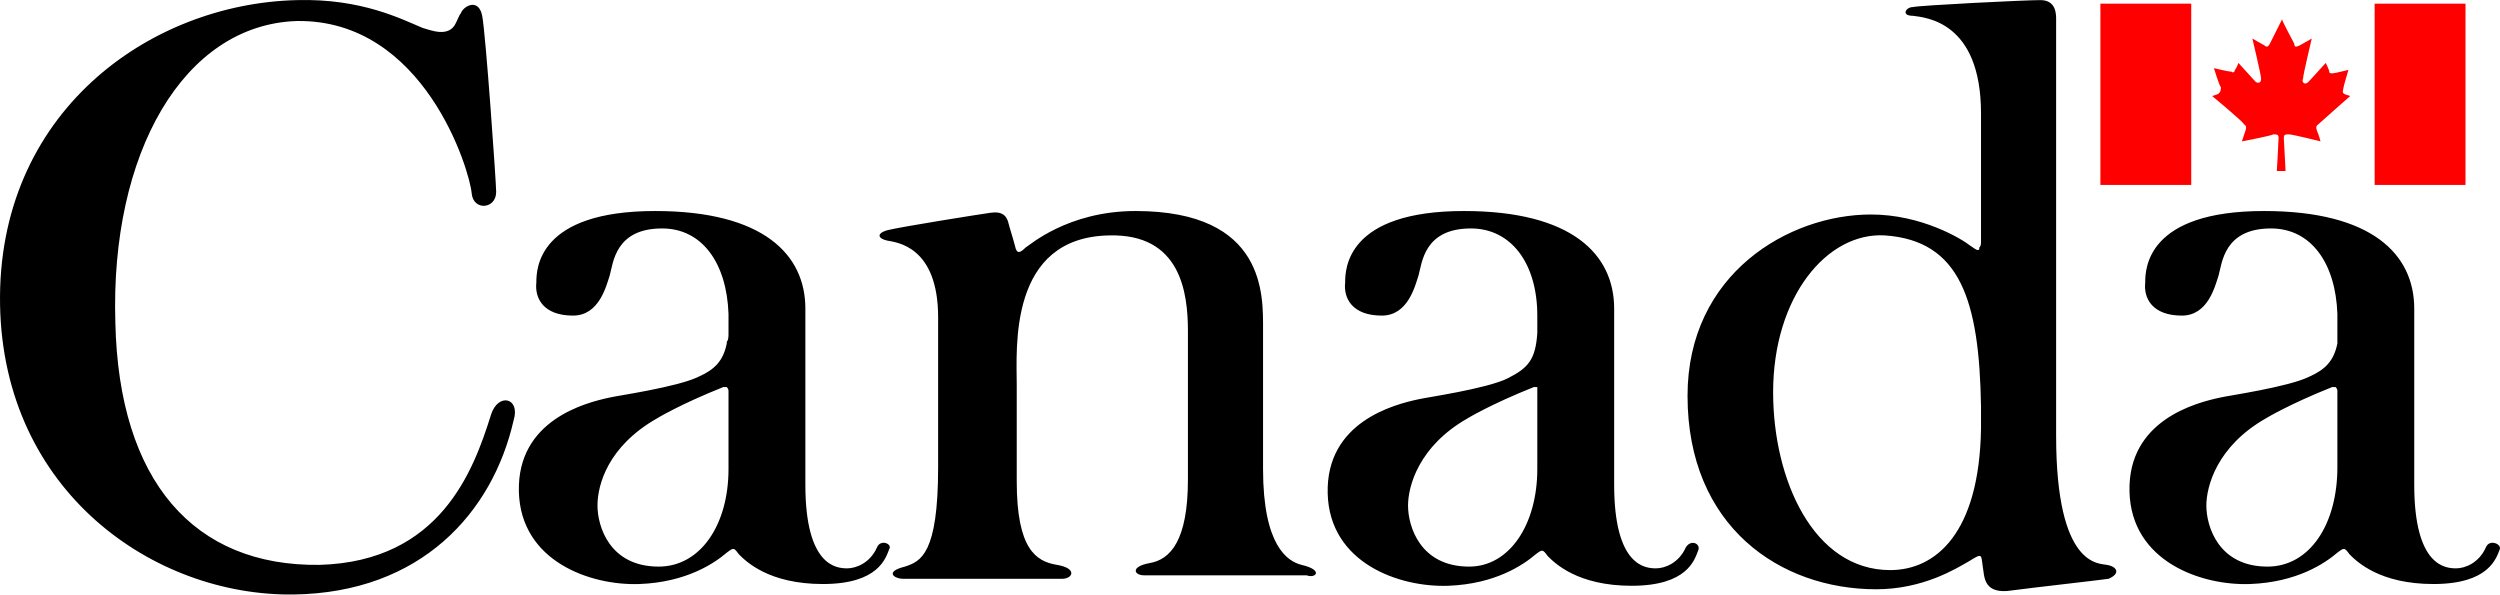
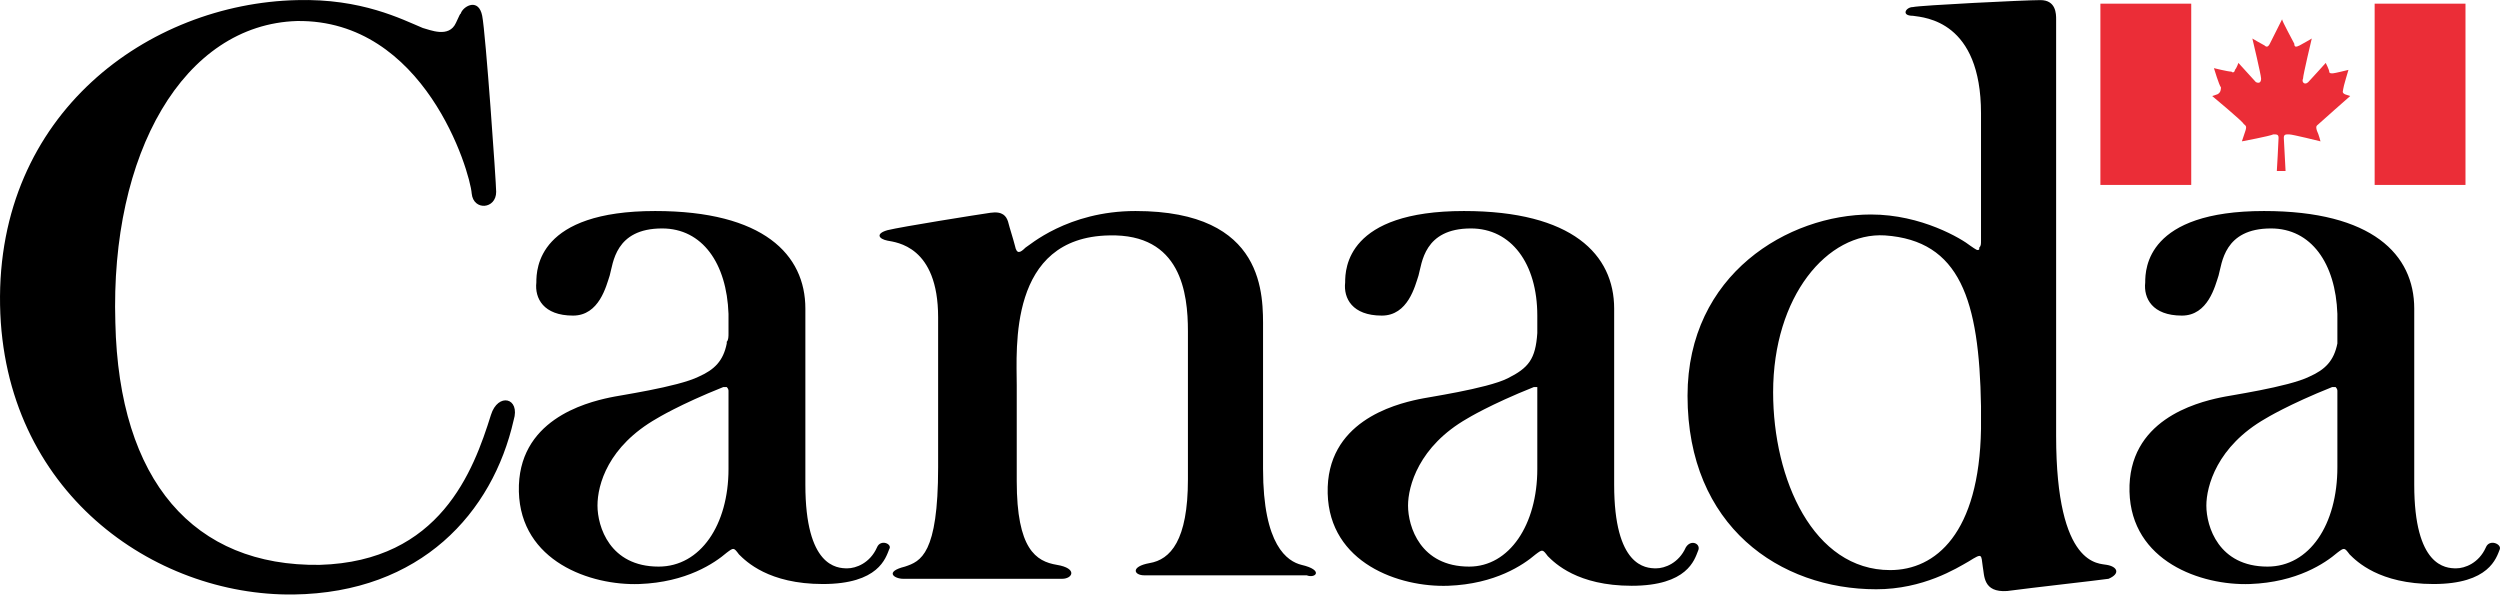
<svg xmlns="http://www.w3.org/2000/svg" width="250" viewBox="0 0 164 39" fill="none">
-   <path d="M155.777 0.239H161.736V12.131H155.777V0.239ZM145.464 6.185L145.12 6.3C145.12 6.3 147.182 8.015 147.182 8.129C147.297 8.243 147.412 8.243 147.297 8.587C147.182 8.93 147.068 9.273 147.068 9.273C147.068 9.273 148.901 8.93 149.131 8.815C149.36 8.815 149.474 8.815 149.474 9.044C149.474 9.273 149.36 11.216 149.36 11.216H149.933C149.933 11.216 149.818 9.158 149.818 9.044C149.818 8.815 149.933 8.815 150.162 8.815C150.391 8.815 152.225 9.273 152.225 9.273C152.225 9.273 152.11 8.815 151.995 8.587C151.881 8.243 151.995 8.243 152.11 8.129C152.225 8.015 154.173 6.3 154.173 6.3L153.829 6.185C153.6 6.071 153.714 5.957 153.714 5.842C153.714 5.728 154.058 4.584 154.058 4.584C154.058 4.584 153.141 4.813 153.027 4.813C152.912 4.813 152.798 4.813 152.798 4.699C152.798 4.584 152.568 4.127 152.568 4.127C152.568 4.127 151.537 5.27 151.422 5.385C151.193 5.614 150.964 5.385 151.079 5.156C151.079 4.927 151.652 2.526 151.652 2.526C151.652 2.526 151.079 2.869 150.849 2.984C150.62 3.098 150.506 3.098 150.506 2.869C150.391 2.641 149.704 1.383 149.704 1.268C149.704 1.268 149.016 2.641 148.901 2.869C148.787 3.098 148.672 3.098 148.558 2.984C148.328 2.869 147.755 2.526 147.755 2.526C147.755 2.526 148.328 4.927 148.328 5.156C148.328 5.385 148.214 5.499 147.985 5.385L146.839 4.127C146.839 4.127 146.724 4.47 146.609 4.584C146.609 4.699 146.495 4.813 146.38 4.699C146.151 4.699 145.234 4.47 145.234 4.47C145.234 4.47 145.578 5.614 145.693 5.728C145.693 5.842 145.693 6.071 145.464 6.185ZM137.786 0.239H143.745V12.131H137.786V0.239Z" fill="#FF0000" />
+   <path d="M155.777 0.239H161.736V12.131H155.777V0.239ZM145.464 6.185L145.12 6.3C145.12 6.3 147.182 8.015 147.182 8.129C147.297 8.243 147.412 8.243 147.297 8.587C147.182 8.93 147.068 9.273 147.068 9.273C147.068 9.273 148.901 8.93 149.131 8.815C149.36 8.815 149.474 8.815 149.474 9.044C149.474 9.273 149.36 11.216 149.36 11.216H149.933C149.933 11.216 149.818 9.158 149.818 9.044C149.818 8.815 149.933 8.815 150.162 8.815C150.391 8.815 152.225 9.273 152.225 9.273C152.225 9.273 152.11 8.815 151.995 8.587C151.881 8.243 151.995 8.243 152.11 8.129C152.225 8.015 154.173 6.3 154.173 6.3L153.829 6.185C153.6 6.071 153.714 5.957 153.714 5.842C153.714 5.728 154.058 4.584 154.058 4.584C154.058 4.584 153.141 4.813 153.027 4.813C152.912 4.813 152.798 4.813 152.798 4.699C152.798 4.584 152.568 4.127 152.568 4.127C152.568 4.127 151.537 5.27 151.422 5.385C151.193 5.614 150.964 5.385 151.079 5.156C151.079 4.927 151.652 2.526 151.652 2.526C151.652 2.526 151.079 2.869 150.849 2.984C150.62 3.098 150.506 3.098 150.506 2.869C150.391 2.641 149.704 1.383 149.704 1.268C149.704 1.268 149.016 2.641 148.901 2.869C148.787 3.098 148.672 3.098 148.558 2.984C148.328 2.869 147.755 2.526 147.755 2.526C147.755 2.526 148.328 4.927 148.328 5.156C148.328 5.385 148.214 5.499 147.985 5.385L146.839 4.127C146.839 4.127 146.724 4.47 146.609 4.584C146.609 4.699 146.495 4.813 146.38 4.699C146.151 4.699 145.234 4.47 145.234 4.47C145.234 4.47 145.578 5.614 145.693 5.728C145.693 5.842 145.693 6.071 145.464 6.185ZM137.786 0.239H143.745V12.131H137.786V0.239Z" fill="#eb2d37" />
  <path d="M163.072 35.911C162.614 36.94 161.697 37.283 161.124 37.283C160.436 37.283 158.374 37.169 158.374 31.795C158.374 31.795 158.374 20.932 158.374 20.246C158.374 16.701 155.623 13.843 148.519 13.843C140.841 13.843 140.726 17.616 140.726 18.531C140.612 19.56 141.185 20.703 143.133 20.703C144.852 20.703 145.31 18.759 145.539 18.073C145.768 17.273 145.883 14.986 148.977 14.986C151.613 14.986 153.217 17.273 153.332 20.589C153.332 21.161 153.332 21.504 153.332 21.847C153.332 22.075 153.332 22.19 153.332 22.419V22.533C153.102 23.676 152.529 24.248 151.498 24.705C150.123 25.392 146.112 25.963 145.654 26.078C144.049 26.421 139.58 27.564 139.695 32.252C139.809 36.826 144.393 38.427 147.602 38.312C150.696 38.198 152.529 36.94 153.332 36.254C153.79 35.911 153.79 35.911 154.134 36.369C154.592 36.826 156.082 38.312 159.634 38.312C163.301 38.312 163.76 36.597 163.989 36.026C164.103 35.683 163.301 35.34 163.072 35.911ZM148.748 37.169C145.539 37.169 144.737 34.539 144.737 33.167C144.737 31.909 145.425 29.279 148.633 27.45C148.633 27.45 150.123 26.535 152.988 25.392C153.102 25.392 153.217 25.392 153.217 25.392C153.217 25.392 153.332 25.506 153.332 25.62V25.735V25.849V30.651C153.332 34.425 151.498 37.169 148.748 37.169ZM138.205 37.055C137.747 36.94 134.882 37.283 134.882 28.593C134.882 19.903 134.882 1.265 134.882 1.265C134.882 0.921 134.882 0.007 133.85 0.007C132.819 0.007 125.943 0.35 125.485 0.464C125.027 0.464 124.683 1.036 125.485 1.036C126.287 1.15 129.954 1.379 129.954 7.439C129.954 10.412 129.954 13.385 129.954 15.558C129.954 15.672 129.954 15.786 129.954 15.786C129.954 16.015 129.954 16.13 129.84 16.244C129.84 16.244 129.84 16.244 129.84 16.358C129.725 16.473 129.61 16.358 129.267 16.13C128.694 15.672 126.058 14.071 122.735 14.071C117.349 14.071 110.702 17.959 110.702 25.963C110.702 34.539 116.776 38.656 123.079 38.656C126.173 38.656 128.35 37.283 129.152 36.826C130.069 36.254 129.954 36.369 130.069 37.169C130.183 37.741 130.069 38.884 131.673 38.77C133.392 38.541 137.518 38.084 138.32 37.969C139.122 37.626 138.893 37.169 138.205 37.055ZM123.995 37.398C118.953 37.398 116.317 31.452 116.317 25.735C116.317 19.445 119.87 15.215 123.652 15.443C128.579 15.786 129.84 19.674 129.954 26.649C129.954 27.107 129.954 27.564 129.954 28.136C129.84 34.996 126.975 37.398 123.995 37.398ZM110.588 35.911C110.129 36.94 109.213 37.283 108.64 37.283C107.952 37.283 105.889 37.169 105.889 31.795C105.889 31.795 105.889 20.932 105.889 20.246C105.889 16.701 103.139 13.843 96.034 13.843C88.356 13.843 88.242 17.616 88.242 18.531C88.127 19.56 88.7 20.703 90.648 20.703C92.367 20.703 92.826 18.759 93.055 18.073C93.284 17.273 93.398 14.986 96.493 14.986C99.128 14.986 100.847 17.273 100.847 20.703V20.818C100.847 20.932 100.847 21.046 100.847 21.046V21.389C100.847 21.504 100.847 21.732 100.847 21.847C100.733 23.562 100.274 24.134 98.899 24.82C97.524 25.506 93.513 26.078 93.055 26.192C91.45 26.535 86.981 27.678 87.096 32.367C87.21 36.94 91.794 38.541 95.003 38.427C98.097 38.312 99.93 37.055 100.733 36.369C101.191 36.026 101.191 36.026 101.535 36.483C101.993 36.94 103.483 38.427 107.035 38.427C110.702 38.427 111.161 36.712 111.39 36.14C111.619 35.683 110.932 35.34 110.588 35.911ZM96.378 37.169C93.169 37.169 92.367 34.539 92.367 33.167C92.367 31.909 93.055 29.279 96.263 27.45C96.263 27.45 97.753 26.535 100.618 25.392C100.733 25.392 100.847 25.392 100.847 25.392V25.506C100.847 25.62 100.847 25.735 100.847 25.963V25.849C100.847 25.849 100.847 25.849 100.847 25.963V30.766C100.847 34.425 99.014 37.169 96.378 37.169ZM85.377 37.055C84.46 36.826 82.856 35.797 82.856 30.766V21.618C82.856 19.445 83.085 13.843 74.49 13.843C70.021 13.843 67.5 16.13 67.271 16.244C66.927 16.587 66.698 16.701 66.583 16.13C66.469 15.672 66.24 14.986 66.125 14.529C66.01 14.186 65.781 13.843 64.979 13.957C64.177 14.071 59.135 14.872 58.218 15.1C57.416 15.329 57.645 15.672 58.218 15.786C58.791 15.901 61.541 16.13 61.541 20.818C61.541 25.506 61.541 30.651 61.541 30.651C61.541 36.369 60.395 36.826 59.364 37.169C57.989 37.512 58.676 37.969 59.249 37.969C59.249 37.969 69.448 37.969 69.677 37.969C70.365 37.969 70.709 37.283 69.334 37.055C67.959 36.826 66.698 36.026 66.698 31.566C66.698 31.109 66.698 26.192 66.698 25.277C66.698 22.876 66.125 15.558 72.772 15.443C77.47 15.329 77.928 19.217 77.928 21.732V31.452C77.928 35.454 76.782 36.712 75.407 36.94C74.147 37.169 74.376 37.741 75.063 37.741C75.293 37.741 85.721 37.741 85.721 37.741C86.294 37.969 86.867 37.398 85.377 37.055ZM57.53 35.911C57.072 36.94 56.155 37.283 55.582 37.283C54.895 37.283 52.832 37.169 52.832 31.795C52.832 31.795 52.832 20.932 52.832 20.246C52.832 16.701 50.082 13.843 42.977 13.843C35.299 13.843 35.184 17.616 35.184 18.531C35.07 19.56 35.643 20.703 37.591 20.703C39.31 20.703 39.768 18.759 39.997 18.073C40.227 17.273 40.341 14.986 43.435 14.986C46.071 14.986 47.675 17.273 47.79 20.589C47.79 21.161 47.79 21.504 47.79 21.847C47.79 22.075 47.79 22.304 47.675 22.419V22.533C47.446 23.676 46.873 24.248 45.842 24.705C44.467 25.392 40.456 25.963 39.997 26.078C38.393 26.421 33.924 27.564 34.038 32.252C34.153 36.826 38.737 38.427 41.946 38.312C45.04 38.198 46.873 36.94 47.675 36.254C48.134 35.911 48.134 35.911 48.477 36.369C48.936 36.826 50.425 38.312 53.978 38.312C57.645 38.312 58.103 36.597 58.333 36.026C58.562 35.683 57.76 35.34 57.53 35.911ZM43.206 37.169C39.997 37.169 39.195 34.539 39.195 33.167C39.195 31.795 39.883 29.279 43.092 27.45C43.092 27.45 44.581 26.535 47.446 25.392C47.561 25.392 47.675 25.392 47.675 25.392C47.675 25.392 47.79 25.506 47.79 25.62C47.79 25.62 47.79 25.735 47.79 25.849V25.963V30.766C47.79 34.425 45.956 37.169 43.206 37.169ZM32.205 27.221C31.059 30.88 28.882 36.826 20.975 37.055C12.724 37.169 7.796 31.566 7.567 21.161C7.223 10.069 12.036 1.608 19.485 1.379C27.85 1.265 30.83 11.213 30.944 12.699C31.059 13.843 32.549 13.728 32.549 12.585C32.549 12.013 31.861 2.179 31.632 1.036C31.403 -0.108 30.486 0.35 30.257 0.807C30.142 1.15 30.372 0.464 29.913 1.493C29.455 2.522 28.194 1.951 27.736 1.836C26.361 1.265 23.725 -0.108 19.485 0.007C9.744 0.235 -0.225 7.439 0.004 20.017C0.233 32.252 10.088 39.113 19.256 38.999C27.621 38.884 32.32 33.624 33.695 27.564C34.153 26.078 32.663 25.735 32.205 27.221Z" fill="black" />
</svg>
